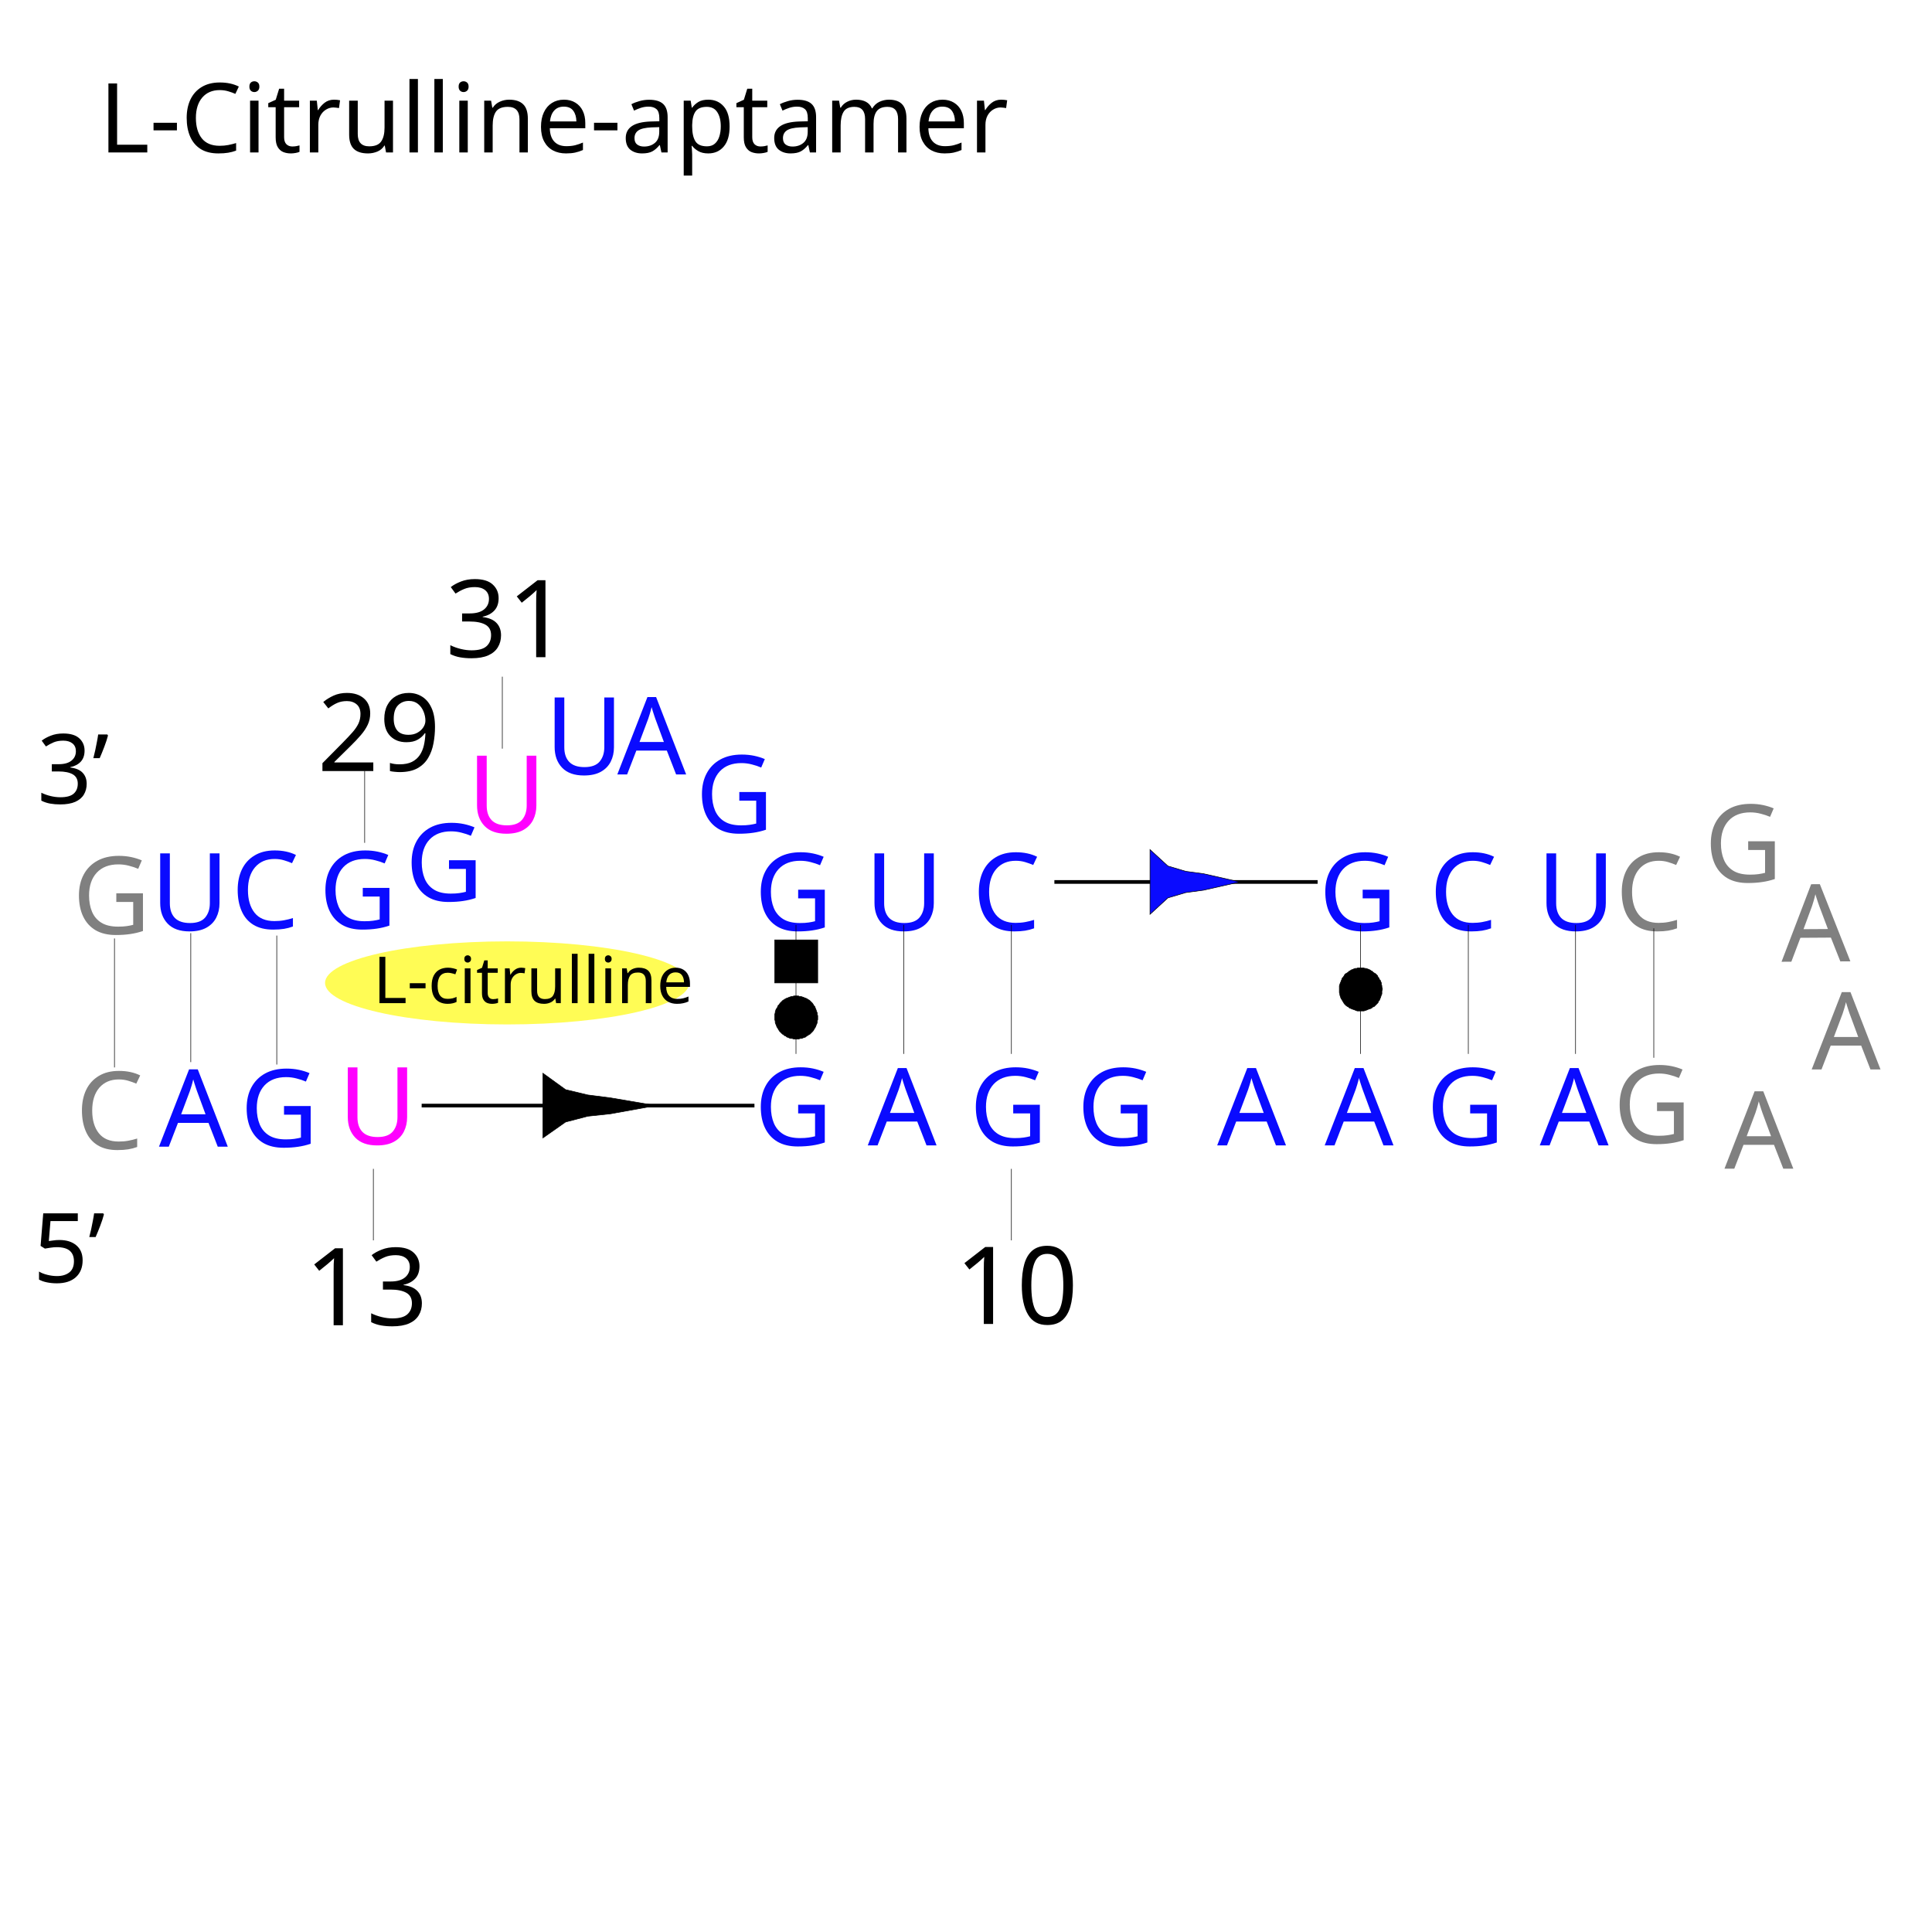
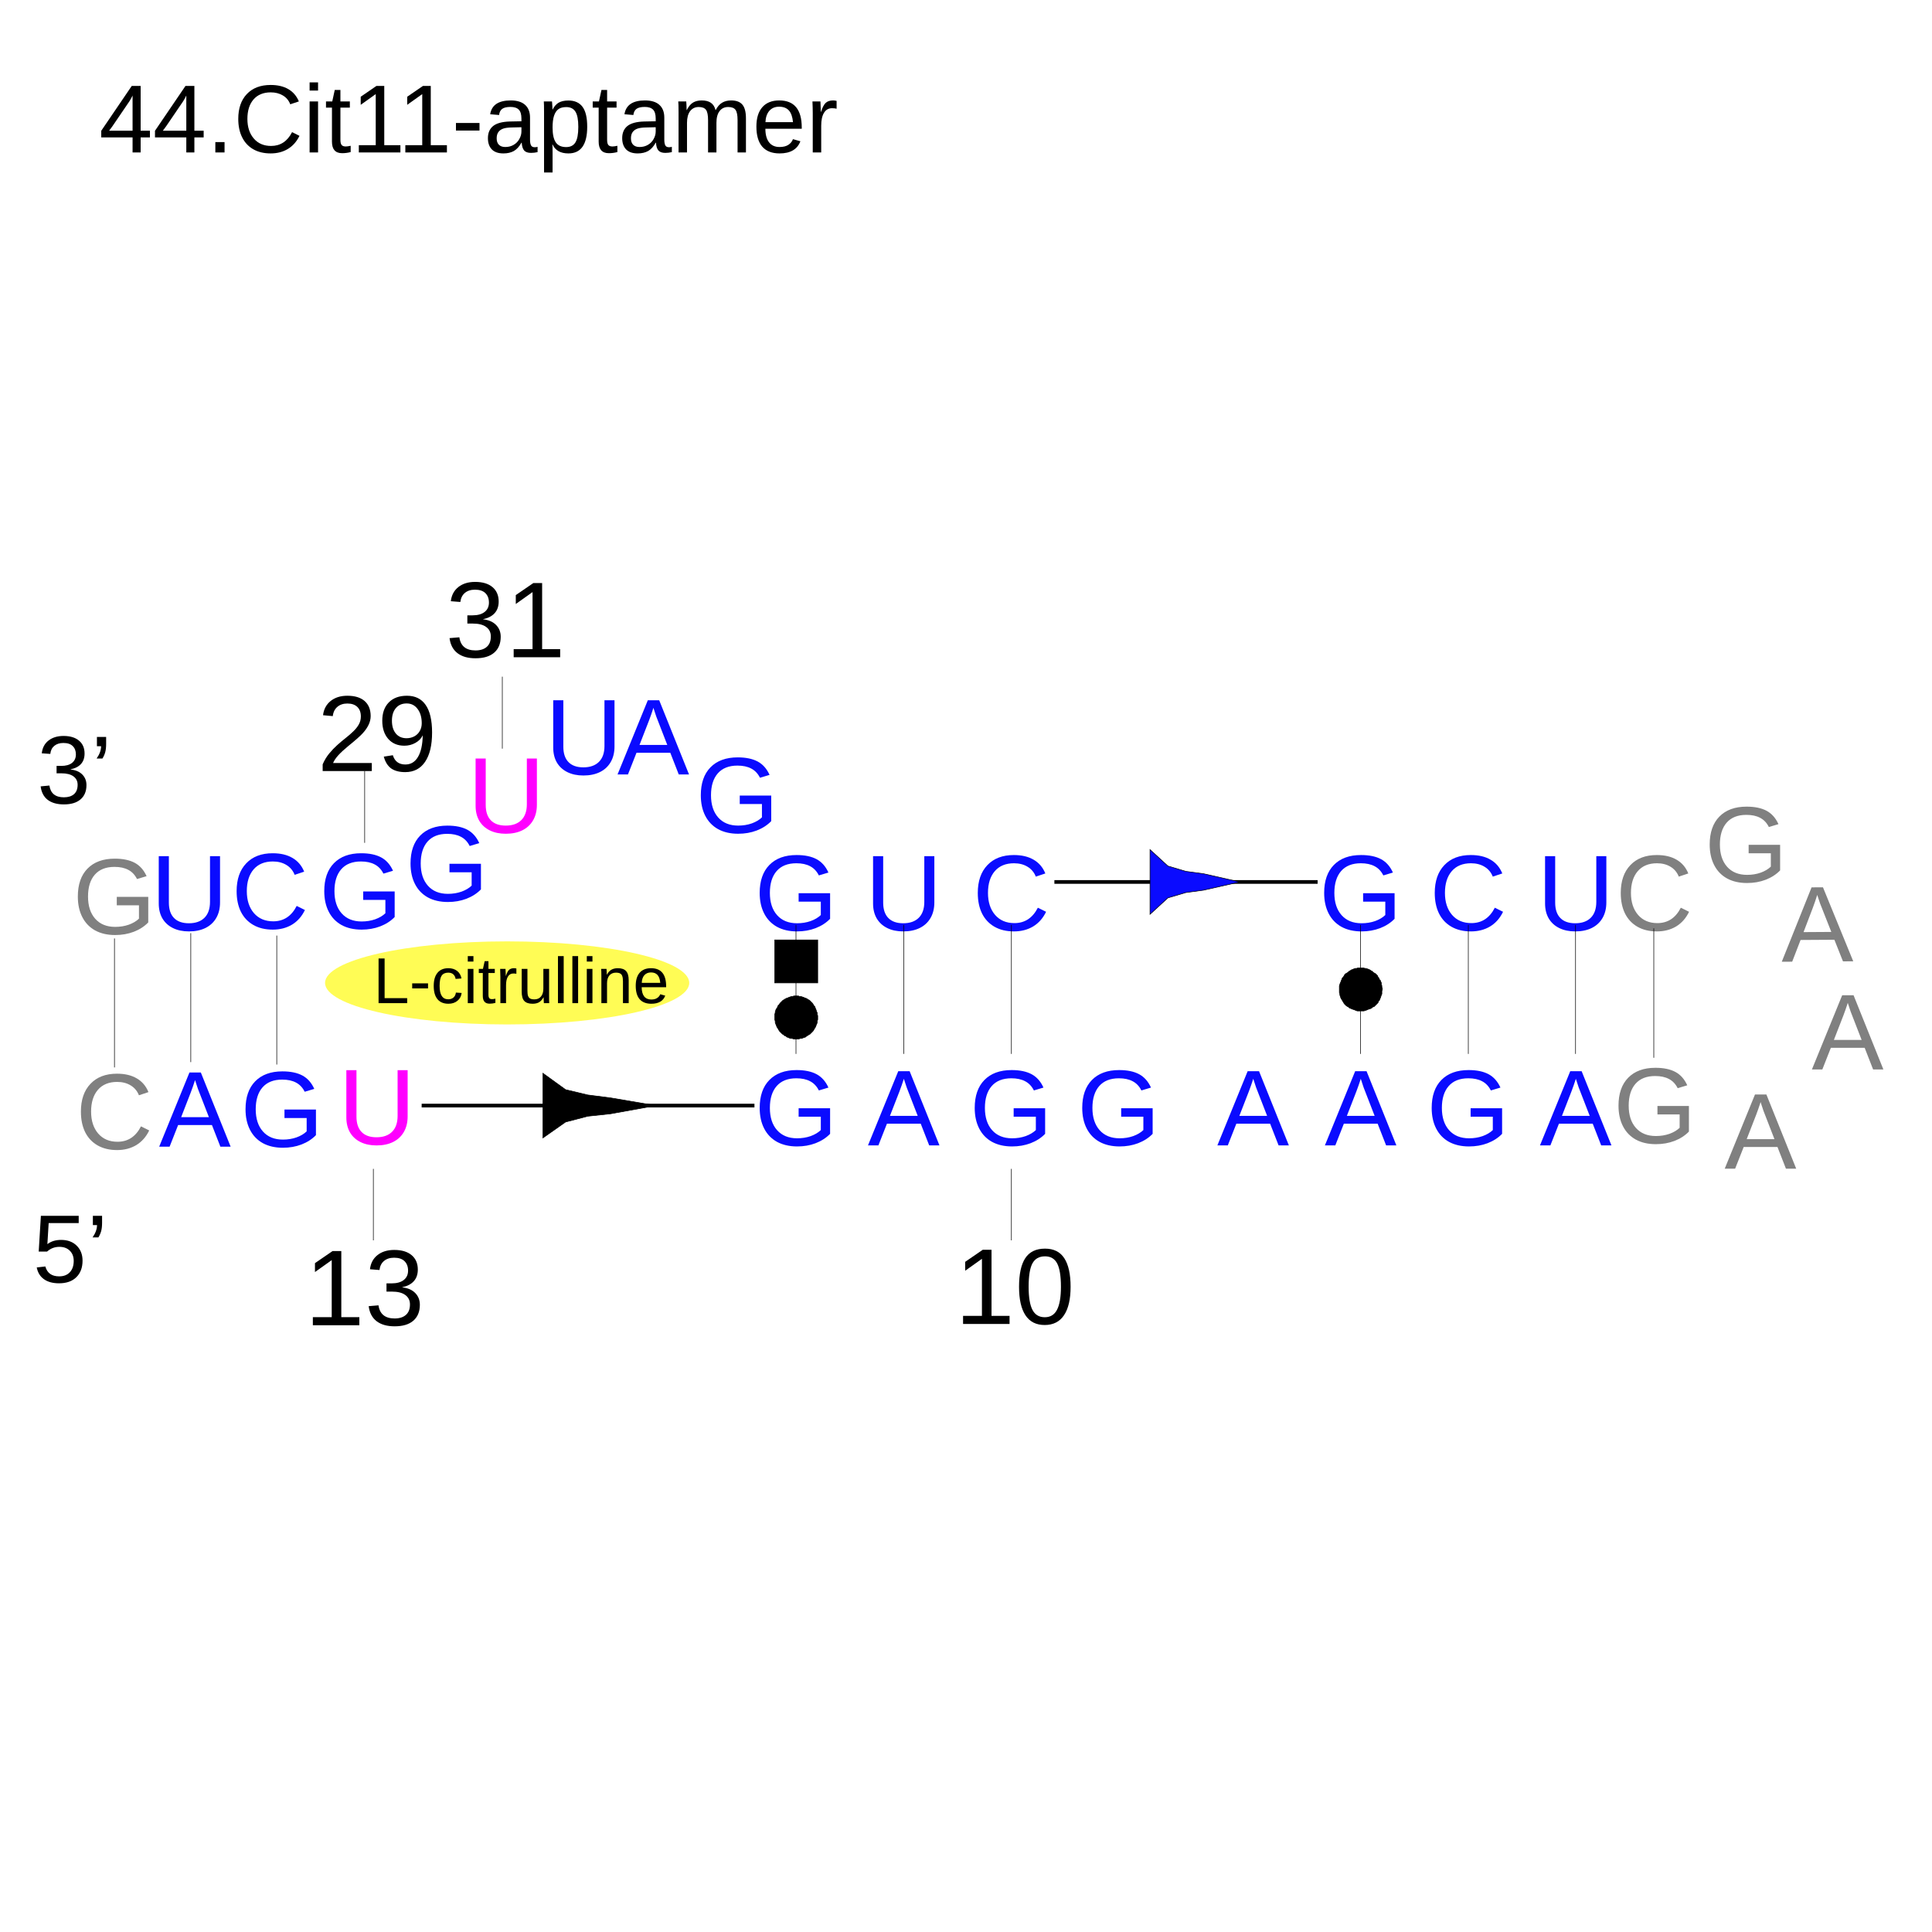
- <svg xmlns="http://www.w3.org/2000/svg" version="1.1" id="图层_1" x="0px" y="0px" viewBox="0 0 400 400" style="enable-background:new 0 0 400 400;" xml:space="preserve">
-   <style type="text/css">
- 	.st0{fill:#FFFC55;}
- 	.st1{fill:#0A0BFF;}
- 	.st2{font-family:'ArialMT';}
- 	.st3{font-size:22.33px;}
- 	.st4{letter-spacing:-1;}
- 	.st5{fill:none;stroke:#000000;stroke-width:0.12;stroke-miterlimit:10;}
- 	.st6{stroke:#000000;stroke-width:0.12;stroke-miterlimit:10;}
- 	.st7{fill:none;stroke:#000000;stroke-width:0.76;stroke-miterlimit:10;}
- 	.st8{fill:#0A0BFF;stroke:#000000;stroke-width:0.12;stroke-miterlimit:10;}
- 	.st9{fill:#FF00FF;}
- 	.st10{fill:#808080;}
- 	.st11{font-size:13.438px;}
- 	.st12{font-size:20px;}
- </style>
-   <ellipse class="st0" cx="105" cy="203.5" rx="37.7" ry="8.6" />
+ <svg xmlns="http://www.w3.org/2000/svg" id="_图层_1" data-name="图层 1" viewBox="0 0 400 400">
+   <defs>
+     <style>
+       .cls-1, .cls-2, .cls-3, .cls-4, .cls-5, .cls-6, .cls-7, .cls-8 {
+         font-family: ArialMT, Arial;
+         isolation: isolate;
+       }
+ 
+       .cls-1, .cls-2, .cls-3, .cls-5, .cls-6, .cls-7 {
+         font-size: 22.33px;
+       }
+ 
+       .cls-1, .cls-9, .cls-6 {
+         fill: #0a0bff;
+       }
+ 
+       .cls-10 {
+         stroke-width: .76px;
+       }
+ 
+       .cls-10, .cls-11, .cls-9, .cls-12 {
+         stroke: #000;
+         stroke-miterlimit: 10;
+       }
+ 
+       .cls-10, .cls-12 {
+         fill: none;
+       }
+ 
+       .cls-2, .cls-5 {
+         fill: gray;
+       }
+ 
+       .cls-2, .cls-6 {
+         letter-spacing: -.1em;
+       }
+ 
+       .cls-13 {
+         letter-spacing: -.07em;
+       }
+ 
+       .cls-11, .cls-3, .cls-4, .cls-8 {
+         fill: #000;
+       }
+ 
+       .cls-11, .cls-9, .cls-12 {
+         stroke-width: .12px;
+       }
+ 
+       .cls-4 {
+         font-size: 20px;
+       }
+ 
+       .cls-14 {
+         fill: #fffc55;
+         stroke-width: 0px;
+       }
+ 
+       .cls-7 {
+         fill: #f0f;
+       }
+ 
+       .cls-15 {
+         letter-spacing: -.04em;
+       }
+ 
+       .cls-8 {
+         font-size: 13.44px;
+       }
+     </style>
+   </defs>
+   <ellipse class="cls-14" cx="105" cy="203.5" rx="37.7" ry="8.6" />
  <g id="ID000002">
-     <text transform="matrix(1 0 0 1 318.7898 237.1449)" class="st1 st2 st3 st4">A</text>
+     <text class="cls-6" transform="translate(318.79 237.14)">
+       <tspan x="0" y="0">A</tspan>
+     </text>
  </g>
  <g id="ID000003">
-     <text transform="matrix(1 0 0 1 295.2878 237.1449)" class="st1 st2 st3">G</text>
+     <text class="cls-1" transform="translate(295.29 237.14)">
+       <tspan x="0" y="0">G</tspan>
+     </text>
  </g>
  <g id="ID000004">
-     <text transform="matrix(1 0 0 1 274.2634 237.1449)" class="st1 st2 st3 st4">A</text>
+     <text class="cls-6" transform="translate(274.26 237.14)">
+       <tspan x="0" y="0">A</tspan>
+     </text>
  </g>
  <g id="ID000005">
-     <text transform="matrix(1 0 0 1 252.0017 237.1449)" class="st1 st2 st3 st4">A</text>
+     <text class="cls-6" transform="translate(252 237.14)">
+       <tspan x="0" y="0">A</tspan>
+     </text>
  </g>
  <g id="ID000006">
-     <text transform="matrix(1 0 0 1 273.032 192.62)" class="st1 st2 st3">G</text>
+     <text class="cls-1" transform="translate(273.03 192.62)">
+       <tspan x="0" y="0">G</tspan>
+     </text>
  </g>
  <g id="ID000007">
-     <text transform="matrix(1 0 0 1 295.907 192.62)" class="st1 st2 st3">C</text>
+     <text class="cls-1" transform="translate(295.91 192.62)">
+       <tspan x="0" y="0">C</tspan>
+     </text>
  </g>
  <g id="ID000008">
-     <text transform="matrix(1 0 0 1 318.1697 192.62)" class="st1 st2 st3">U</text>
+     <text class="cls-1" transform="translate(318.17 192.62)">
+       <tspan x="0" y="0">U</tspan>
+     </text>
  </g>
  <g id="ID000011">
-     <line class="st5" x1="326.2" y1="218.2" x2="326.2" y2="191.5" />
+     <line class="cls-12" x1="326.2" y1="218.2" x2="326.2" y2="191.5" />
  </g>
  <g id="ID000012">
-     <line class="st5" x1="304" y1="218.2" x2="304" y2="191.5" />
+     <line class="cls-12" x1="304" y1="218.2" x2="304" y2="191.5" />
  </g>
  <g id="ID000013">
-     <line class="st5" x1="281.7" y1="218.2" x2="281.7" y2="191.5" />
+     <line class="cls-12" x1="281.7" y1="218.2" x2="281.7" y2="191.5" />
  </g>
  <g id="ID000014">
-     <polygon class="st6" points="281.7,200.4 281.4,200.4 281.1,200.4 280.9,200.5 280.6,200.5 280.3,200.6 280.1,200.7 279.8,200.8    279.5,201 279.3,201.1 279.1,201.3 278.8,201.5 278.6,201.6 278.4,201.8 278.3,202 278.1,202.3 277.9,202.5 277.8,202.8 277.7,203    277.6,203.3 277.5,203.5 277.4,203.8 277.3,204.1 277.3,204.4 277.3,204.6 277.3,204.9 277.3,205.2 277.3,205.5 277.4,205.8    277.4,206 277.5,206.3 277.6,206.6 277.7,206.8 277.9,207.1 278,207.3 278.2,207.6 278.3,207.8 278.5,208 278.7,208.2 279,208.4    279.2,208.5 279.4,208.7 279.7,208.8 279.9,208.9 280.2,209 280.5,209.1 280.7,209.2 281,209.3 281.3,209.3 281.6,209.3    281.9,209.3 282.1,209.3 282.4,209.3 282.7,209.2 283,209.1 283.2,209 283.5,208.9 283.8,208.8 284,208.7 284.2,208.5 284.5,208.4    284.7,208.2 284.9,208 285.1,207.8 285.3,207.6 285.4,207.3 285.6,207.1 285.7,206.8 285.8,206.6 285.9,206.3 286,206 286.1,205.8    286.1,205.5 286.1,205.2 286.2,204.9 286.2,204.6 286.1,204.4 286.1,204.1 286,203.8 286,203.5 285.9,203.3 285.8,203 285.6,202.8    285.5,202.5 285.3,202.3 285.2,202 285,201.8 284.8,201.6 284.6,201.5 284.3,201.3 284.1,201.1 283.9,201 283.6,200.8 283.4,200.7    283.1,200.6 282.8,200.5 282.6,200.5 282.3,200.4 282,200.4  " />
+     <polygon class="cls-11" points="281.7 200.4 281.4 200.4 281.1 200.4 280.9 200.5 280.6 200.5 280.3 200.6 280.1 200.7 279.8 200.8 279.5 201 279.3 201.1 279.1 201.3 278.8 201.5 278.6 201.6 278.4 201.8 278.3 202 278.1 202.3 277.9 202.5 277.8 202.8 277.7 203 277.6 203.3 277.5 203.5 277.4 203.8 277.3 204.1 277.3 204.4 277.3 204.6 277.3 204.9 277.3 205.2 277.3 205.5 277.4 205.8 277.4 206 277.5 206.3 277.6 206.6 277.7 206.8 277.9 207.1 278 207.3 278.2 207.6 278.3 207.8 278.5 208 278.7 208.2 279 208.4 279.2 208.5 279.4 208.7 279.7 208.8 279.9 208.9 280.2 209 280.5 209.1 280.7 209.2 281 209.3 281.3 209.3 281.6 209.3 281.9 209.3 282.1 209.3 282.4 209.3 282.7 209.2 283 209.1 283.2 209 283.5 208.9 283.8 208.8 284 208.7 284.2 208.5 284.5 208.4 284.7 208.2 284.9 208 285.1 207.8 285.3 207.6 285.4 207.3 285.6 207.1 285.7 206.8 285.8 206.6 285.9 206.3 286 206 286.1 205.8 286.1 205.5 286.1 205.2 286.2 204.9 286.2 204.6 286.1 204.4 286.1 204.1 286 203.8 286 203.5 285.9 203.3 285.8 203 285.6 202.8 285.5 202.5 285.3 202.3 285.2 202 285 201.8 284.8 201.6 284.6 201.5 284.3 201.3 284.1 201.1 283.9 201 283.6 200.8 283.4 200.7 283.1 200.6 282.8 200.5 282.6 200.5 282.3 200.4 282 200.4 281.7 200.4" />
  </g>
  <g id="ID000015">
-     <line class="st7" x1="218.3" y1="182.6" x2="272.8" y2="182.6" />
+     <line class="cls-10" x1="218.3" y1="182.6" x2="272.8" y2="182.6" />
  </g>
  <g id="ID000016">
-     <polygon class="st8" points="238.1,175.9 241.8,179.3 245.5,180.4 249.2,180.9 256.7,182.6 249.2,184.3 245.5,184.8 241.8,185.9    238.1,189.3  " />
+     <polygon class="cls-9" points="238.1 175.9 241.8 179.3 245.5 180.4 249.2 180.9 256.7 182.6 249.2 184.3 245.5 184.8 241.8 185.9 238.1 189.3 238.1 175.9" />
  </g>
  <g id="ID000018">
-     <text transform="matrix(1 0 0 1 222.9373 237.1449)" class="st1 st2 st3">G</text>
+     <text class="cls-1" transform="translate(222.94 237.14)">
+       <tspan x="0" y="0">G</tspan>
+     </text>
  </g>
  <g id="ID000019">
-     <text transform="matrix(1 0 0 1 200.6819 237.1449)" class="st1 st2 st3">G</text>
+     <text class="cls-1" transform="translate(200.68 237.14)">
+       <tspan x="0" y="0">G</tspan>
+     </text>
  </g>
  <g id="ID000020">
-     <line class="st5" x1="209.4" y1="242" x2="209.4" y2="256.8" />
+     <line class="cls-12" x1="209.4" y1="242" x2="209.4" y2="256.8" />
  </g>
  <g id="ID000021">
-     <text transform="matrix(1 0 0 1 197.6877 274.1146)" class="st2 st3">10</text>
+     <text class="cls-3" transform="translate(197.69 274.11)">
+       <tspan x="0" y="0">10</tspan>
+     </text>
  </g>
  <g id="ID000022">
-     <text transform="matrix(1 0 0 1 179.6575 237.1449)" class="st1 st2 st3 st4">A</text>
+     <text class="cls-6" transform="translate(179.66 237.14)">
+       <tspan x="0" y="0">A</tspan>
+     </text>
  </g>
  <g id="ID000023">
-     <text transform="matrix(1 0 0 1 156.1555 237.1449)" class="st1 st2 st3">G</text>
+     <text class="cls-1" transform="translate(156.16 237.14)">
+       <tspan x="0" y="0">G</tspan>
+     </text>
  </g>
  <g id="ID000024">
-     <text transform="matrix(1 0 0 1 69.9934 236.9281)" class="st9 st2 st3">U</text>
+     <text class="cls-7" transform="translate(69.99 236.93)">
+       <tspan x="0" y="0">U</tspan>
+     </text>
  </g>
  <g id="ID000025">
-     <text transform="matrix(1 0 0 1 66.0149 192.246)" class="st1 st2 st3">G</text>
+     <text class="cls-1" transform="translate(66.01 192.25)">
+       <tspan x="0" y="0">G</tspan>
+     </text>
  </g>
  <g id="ID000027">
-     <text transform="matrix(1 0 0 1 32.9124 237.4134)" class="st1 st2 st3 st4">A</text>
+     <text class="cls-6" transform="translate(32.91 237.41)">
+       <tspan x="0" y="0">A</tspan>
+     </text>
  </g>
  <g id="ID000028">
-     <text transform="matrix(1 0 0 1 15.6057 237.891)" class="st10 st2 st3">C</text>
+     <text class="cls-5" transform="translate(15.61 237.89)">
+       <tspan x="0" y="0">C</tspan>
+     </text>
  </g>
  <g id="ID000030">
-     <text transform="matrix(1 0 0 1 14.9866 193.3661)" class="st10 st2 st3">G</text>
+     <text class="cls-5" transform="translate(14.99 193.37)">
+       <tspan x="0" y="0">G</tspan>
+     </text>
  </g>
  <g id="ID000033">
-     <text transform="matrix(1 0 0 1 31.1497 192.62)" class="st1 st2 st3">U</text>
+     <text class="cls-1" transform="translate(31.15 192.62)">
+       <tspan x="0" y="0">U</tspan>
+     </text>
  </g>
  <g id="ID000034">
-     <text transform="matrix(1 0 0 1 112.8176 160.3378)" class="st1 st2 st3">U</text>
+     <text class="cls-1" transform="translate(112.82 160.34)">
+       <tspan x="0" y="0">U</tspan>
+     </text>
  </g>
  <g id="ID000035">
-     <text transform="matrix(1 0 0 1 127.8088 160.3378)" class="st1 st2 st3 st4">A</text>
+     <text class="cls-6" transform="translate(127.81 160.34)">
+       <tspan x="0" y="0">A</tspan>
+     </text>
  </g>
  <g id="ID000036">
-     <text transform="matrix(1 0 0 1 143.9719 172.3954)" class="st1 st2 st3">G</text>
+     <text class="cls-1" transform="translate(143.97 172.4)">
+       <tspan x="0" y="0">G</tspan>
+     </text>
  </g>
  <g id="ID000037">
-     <text transform="matrix(1 0 0 1 156.1555 192.62)" class="st1 st2 st3">G</text>
+     <text class="cls-1" transform="translate(156.16 192.62)">
+       <tspan x="0" y="0">G</tspan>
+     </text>
  </g>
  <g id="ID000038">
-     <text transform="matrix(1 0 0 1 179.0383 192.62)" class="st1 st2 st3">U</text>
+     <text class="cls-1" transform="translate(179.04 192.62)">
+       <tspan x="0" y="0">U</tspan>
+     </text>
  </g>
  <g id="ID000039">
-     <text transform="matrix(1 0 0 1 201.301 192.62)" class="st1 st2 st3">C</text>
+     <text class="cls-1" transform="translate(201.3 192.62)">
+       <tspan x="0" y="0">C</tspan>
+     </text>
  </g>
  <g id="ID000040">
-     <line class="st5" x1="209.4" y1="218.2" x2="209.4" y2="191.5" />
+     <line class="cls-12" x1="209.4" y1="218.2" x2="209.4" y2="191.5" />
  </g>
  <g id="ID000041">
-     <line class="st5" x1="187.1" y1="218.2" x2="187.1" y2="191.5" />
+     <line class="cls-12" x1="187.1" y1="218.2" x2="187.1" y2="191.5" />
  </g>
  <g id="ID000042">
-     <line class="st5" x1="164.8" y1="218.2" x2="164.8" y2="191.5" />
+     <line class="cls-12" x1="164.8" y1="218.2" x2="164.8" y2="191.5" />
  </g>
  <g id="ID000043">
-     <polygon class="st6" points="164.8,215.1 165.1,215.1 165.4,215.1 165.7,215 166,215 166.2,214.9 166.5,214.8 166.8,214.7    167,214.5 167.2,214.4 167.5,214.2 167.7,214.1 167.9,213.9 168.1,213.7 168.3,213.5 168.5,213.2 168.6,213 168.8,212.7    168.9,212.5 169,212.2 169.1,212 169.2,211.7 169.2,211.4 169.3,211.1 169.3,210.9 169.3,210.6 169.3,210.3 169.2,210 169.2,209.7    169.1,209.5 169,209.2 168.9,208.9 168.8,208.7 168.7,208.4 168.5,208.2 168.4,208 168.2,207.7 168,207.5 167.8,207.3 167.6,207.1    167.4,207 167.1,206.8 166.9,206.7 166.6,206.6 166.4,206.5 166.1,206.4 165.8,206.3 165.5,206.3 165.3,206.2 165,206.2    164.7,206.2 164.4,206.2 164.1,206.3 163.9,206.3 163.6,206.4 163.3,206.5 163.1,206.6 162.8,206.7 162.6,206.8 162.3,207    162.1,207.1 161.9,207.3 161.7,207.5 161.5,207.7 161.3,208 161.1,208.2 161,208.4 160.9,208.7 160.7,208.9 160.6,209.2    160.5,209.5 160.5,209.7 160.4,210 160.4,210.3 160.4,210.6 160.4,210.9 160.4,211.1 160.5,211.4 160.5,211.7 160.6,212    160.7,212.2 160.8,212.5 160.9,212.7 161.1,213 161.2,213.2 161.4,213.5 161.6,213.7 161.8,213.9 162,214.1 162.2,214.2    162.4,214.4 162.7,214.5 162.9,214.7 163.2,214.8 163.4,214.9 163.7,215 164,215 164.3,215.1 164.6,215.1  " />
+     <polygon class="cls-11" points="164.8 215.1 165.1 215.1 165.4 215.1 165.7 215 166 215 166.2 214.9 166.5 214.8 166.8 214.7 167 214.5 167.2 214.4 167.5 214.2 167.7 214.1 167.9 213.9 168.1 213.7 168.3 213.5 168.5 213.2 168.6 213 168.8 212.7 168.9 212.5 169 212.2 169.1 212 169.2 211.7 169.2 211.4 169.3 211.1 169.3 210.9 169.3 210.6 169.3 210.3 169.2 210 169.2 209.7 169.1 209.5 169 209.2 168.9 208.9 168.8 208.7 168.7 208.4 168.5 208.2 168.4 208 168.2 207.7 168 207.5 167.8 207.3 167.6 207.1 167.4 207 167.1 206.8 166.9 206.7 166.6 206.6 166.4 206.5 166.1 206.4 165.8 206.3 165.5 206.3 165.3 206.2 165 206.2 164.7 206.2 164.4 206.2 164.1 206.3 163.9 206.3 163.6 206.4 163.3 206.5 163.1 206.6 162.8 206.7 162.6 206.8 162.3 207 162.1 207.1 161.9 207.3 161.7 207.5 161.5 207.7 161.3 208 161.1 208.2 161 208.4 160.9 208.7 160.7 208.9 160.6 209.2 160.5 209.5 160.5 209.7 160.4 210 160.4 210.3 160.4 210.6 160.4 210.9 160.4 211.1 160.5 211.4 160.5 211.7 160.6 212 160.7 212.2 160.8 212.5 160.9 212.7 161.1 213 161.2 213.2 161.4 213.5 161.6 213.7 161.8 213.9 162 214.1 162.2 214.2 162.4 214.4 162.7 214.5 162.9 214.7 163.2 214.8 163.4 214.9 163.7 215 164 215 164.3 215.1 164.6 215.1 164.8 215.1" />
  </g>
  <g id="ID000044">
-     <polygon class="st6" points="160.4,194.6 160.4,203.5 169.3,203.5 169.3,194.6  " />
+     <polygon class="cls-11" points="160.4 194.6 160.4 203.5 169.3 203.5 169.3 194.6 160.4 194.6" />
  </g>
  <g id="ID000006-2">
-     <text transform="matrix(1 0 0 1 333.9744 236.6664)" class="st10 st2 st3">G</text>
+     <text class="cls-5" transform="translate(333.97 236.67)">
+       <tspan x="0" y="0">G</tspan>
+     </text>
  </g>
  <g id="ID000007-2">
-     <text transform="matrix(1 0 0 1 334.4158 192.62)" class="st10 st2 st3">C</text>
+     <text class="cls-5" transform="translate(334.42 192.62)">
+       <tspan x="0" y="0">C</tspan>
+     </text>
  </g>
  <g id="ID000006-3">
-     <text transform="matrix(1 0 0 1 352.8484 182.6004)" class="st10 st2 st3">G</text>
+     <text class="cls-5" transform="translate(352.85 182.6)">
+       <tspan x="0" y="0">G</tspan>
+     </text>
  </g>
  <g id="ID000002-2">
-     <text transform="matrix(1 0 0 1 357.0369 241.9603)" class="st10 st2 st3 st4">A</text>
+     <text class="cls-2" transform="translate(357.04 241.96)">
+       <tspan x="0" y="0">A</tspan>
+     </text>
  </g>
  <g id="ID000002-3">
-     <text transform="matrix(1 0 0 1 375.0886 221.4222)" class="st10 st2 st3 st4">A</text>
+     <text class="cls-2" transform="translate(375.09 221.42)">
+       <tspan x="0" y="0">A</tspan>
+     </text>
  </g>
  <g id="ID000002-4">
-     <text transform="matrix(1 -6.283144e-03 6.283144e-03 1 368.8479 199.1234)" class="st10 st2 st3 st4">A</text>
+     <text class="cls-2" transform="translate(368.85 199.12) rotate(-.36)">
+       <tspan x="0" y="0">A</tspan>
+     </text>
  </g>
  <g id="ID000011-2">
-     <line class="st5" x1="342.4" y1="219" x2="342.4" y2="192.2" />
+     <line class="cls-12" x1="342.4" y1="219" x2="342.4" y2="192.2" />
  </g>
  <g id="ID000040-2">
-     <line class="st5" x1="23.7" y1="221" x2="23.7" y2="194.3" />
+     <line class="cls-12" x1="23.7" y1="221" x2="23.7" y2="194.3" />
  </g>
  <g id="ID000040-3">
-     <line class="st5" x1="39.5" y1="219.9" x2="39.5" y2="193.2" />
+     <line class="cls-12" x1="39.5" y1="219.9" x2="39.5" y2="193.2" />
  </g>
  <g id="ID000034-2">
-     <text transform="matrix(1 0 0 1 96.7512 172.3954)" class="st9 st2 st3">U</text>
+     <text class="cls-7" transform="translate(96.75 172.4)">
+       <tspan x="0" y="0">U</tspan>
+     </text>
  </g>
  <g id="ID000036-2">
-     <text transform="matrix(1 0 0 1 83.8655 186.5272)" class="st1 st2 st3">G</text>
+     <text class="cls-1" transform="translate(83.87 186.53)">
+       <tspan x="0" y="0">G</tspan>
+     </text>
  </g>
  <g id="ID000039-2">
-     <text transform="matrix(1 0 0 1 47.8508 192.246)" class="st1 st2 st3">C</text>
+     <text class="cls-1" transform="translate(47.85 192.25)">
+       <tspan x="0" y="0">C</tspan>
+     </text>
  </g>
  <g id="ID000029">
-     <text transform="matrix(1 0 0 1 49.7102 237.4134)" class="st1 st2 st3">G</text>
+     <text class="cls-1" transform="translate(49.71 237.41)">
+       <tspan x="0" y="0">G</tspan>
+     </text>
  </g>
  <g id="ID000040-4">
-     <line class="st5" x1="57.3" y1="220.4" x2="57.3" y2="193.7" />
+     <line class="cls-12" x1="57.3" y1="220.4" x2="57.3" y2="193.7" />
  </g>
  <g id="ID000015-2">
-     <line class="st7" x1="87.3" y1="228.9" x2="156.2" y2="228.9" />
+     <line class="cls-10" x1="87.3" y1="228.9" x2="156.2" y2="228.9" />
  </g>
  <g id="ID000016-2">
-     <polygon class="st6" points="112.4,222.2 117.1,225.6 121.7,226.7 126.4,227.3 135.8,228.9 126.4,230.6 121.7,231.1 117.1,232.3    112.4,235.6  " />
+     <polygon class="cls-11" points="112.4 222.2 117.1 225.6 121.7 226.7 126.4 227.3 135.8 228.9 126.4 230.6 121.7 231.1 117.1 232.3 112.4 235.6 112.4 222.2" />
  </g>
  <g id="ID000020-2">
-     <line class="st5" x1="77.3" y1="242" x2="77.3" y2="256.8" />
+     <line class="cls-12" x1="77.3" y1="242" x2="77.3" y2="256.8" />
  </g>
  <g id="ID000021-2">
-     <text transform="matrix(1 0 0 1 63.0735 274.3832)" class="st2 st3">13</text>
+     <text class="cls-3" transform="translate(63.07 274.38)">
+       <tspan x="0" y="0">13</tspan>
+     </text>
  </g>
  <g id="ID000021-3">
-     <text transform="matrix(1 0 0 1 65.679 159.6356)" class="st2 st3">29</text>
+     <text class="cls-3" transform="translate(65.68 159.64)">
+       <tspan x="0" y="0">29</tspan>
+     </text>
  </g>
  <g id="ID000020-3">
-     <line class="st5" x1="75.5" y1="159.6" x2="75.5" y2="174.5" />
+     <line class="cls-12" x1="75.5" y1="159.6" x2="75.5" y2="174.5" />
  </g>
  <g id="ID000021-4">
-     <text transform="matrix(1 0 0 1 92.2346 136.0663)" class="st2 st3">31</text>
+     <text class="cls-3" transform="translate(92.23 136.07)">
+       <tspan x="0" y="0">31</tspan>
+     </text>
  </g>
  <g id="ID000020-4">
-     <line class="st5" x1="104" y1="140.1" x2="104" y2="155" />
-   </g>
-   <text transform="matrix(1 0 0 1 77.2659 207.6927)" class="st2 st11">L-citrulline</text>
-   <text transform="matrix(1 0 0 1 20.5102 31.56)" class="st2 st12">L-Citrulline-aptamer</text>
-   <text transform="matrix(1 0 0 1 6.8105 265.4941)" class="st2 st12">5’</text>
-   <text transform="matrix(1 0 0 1 7.6501 166.3441)" class="st2 st12">3’</text>
+     <line class="cls-12" x1="104" y1="140.1" x2="104" y2="155" />
+   </g>
+   <text class="cls-8" transform="translate(77.27 207.69)">
+     <tspan x="0" y="0">L-citrulline</tspan>
+   </text>
+   <text class="cls-4" transform="translate(20.51 31.56)">
+     <tspan x="0" y="0">44.Cit</tspan>
+     <tspan class="cls-13" x="52.25" y="0">1</tspan>
+     <tspan x="61.88" y="0">1-aptamer</tspan>
+   </text>
+   <text class="cls-4" transform="translate(6.81 265.49)">
+     <tspan x="0" y="0">5</tspan>
+     <tspan class="cls-15" x="11.12" y="0">’</tspan>
+   </text>
+   <text class="cls-4" transform="translate(7.65 166.34)">
+     <tspan x="0" y="0">3</tspan>
+     <tspan class="cls-15" x="11.12" y="0">’</tspan>
+   </text>
</svg>
